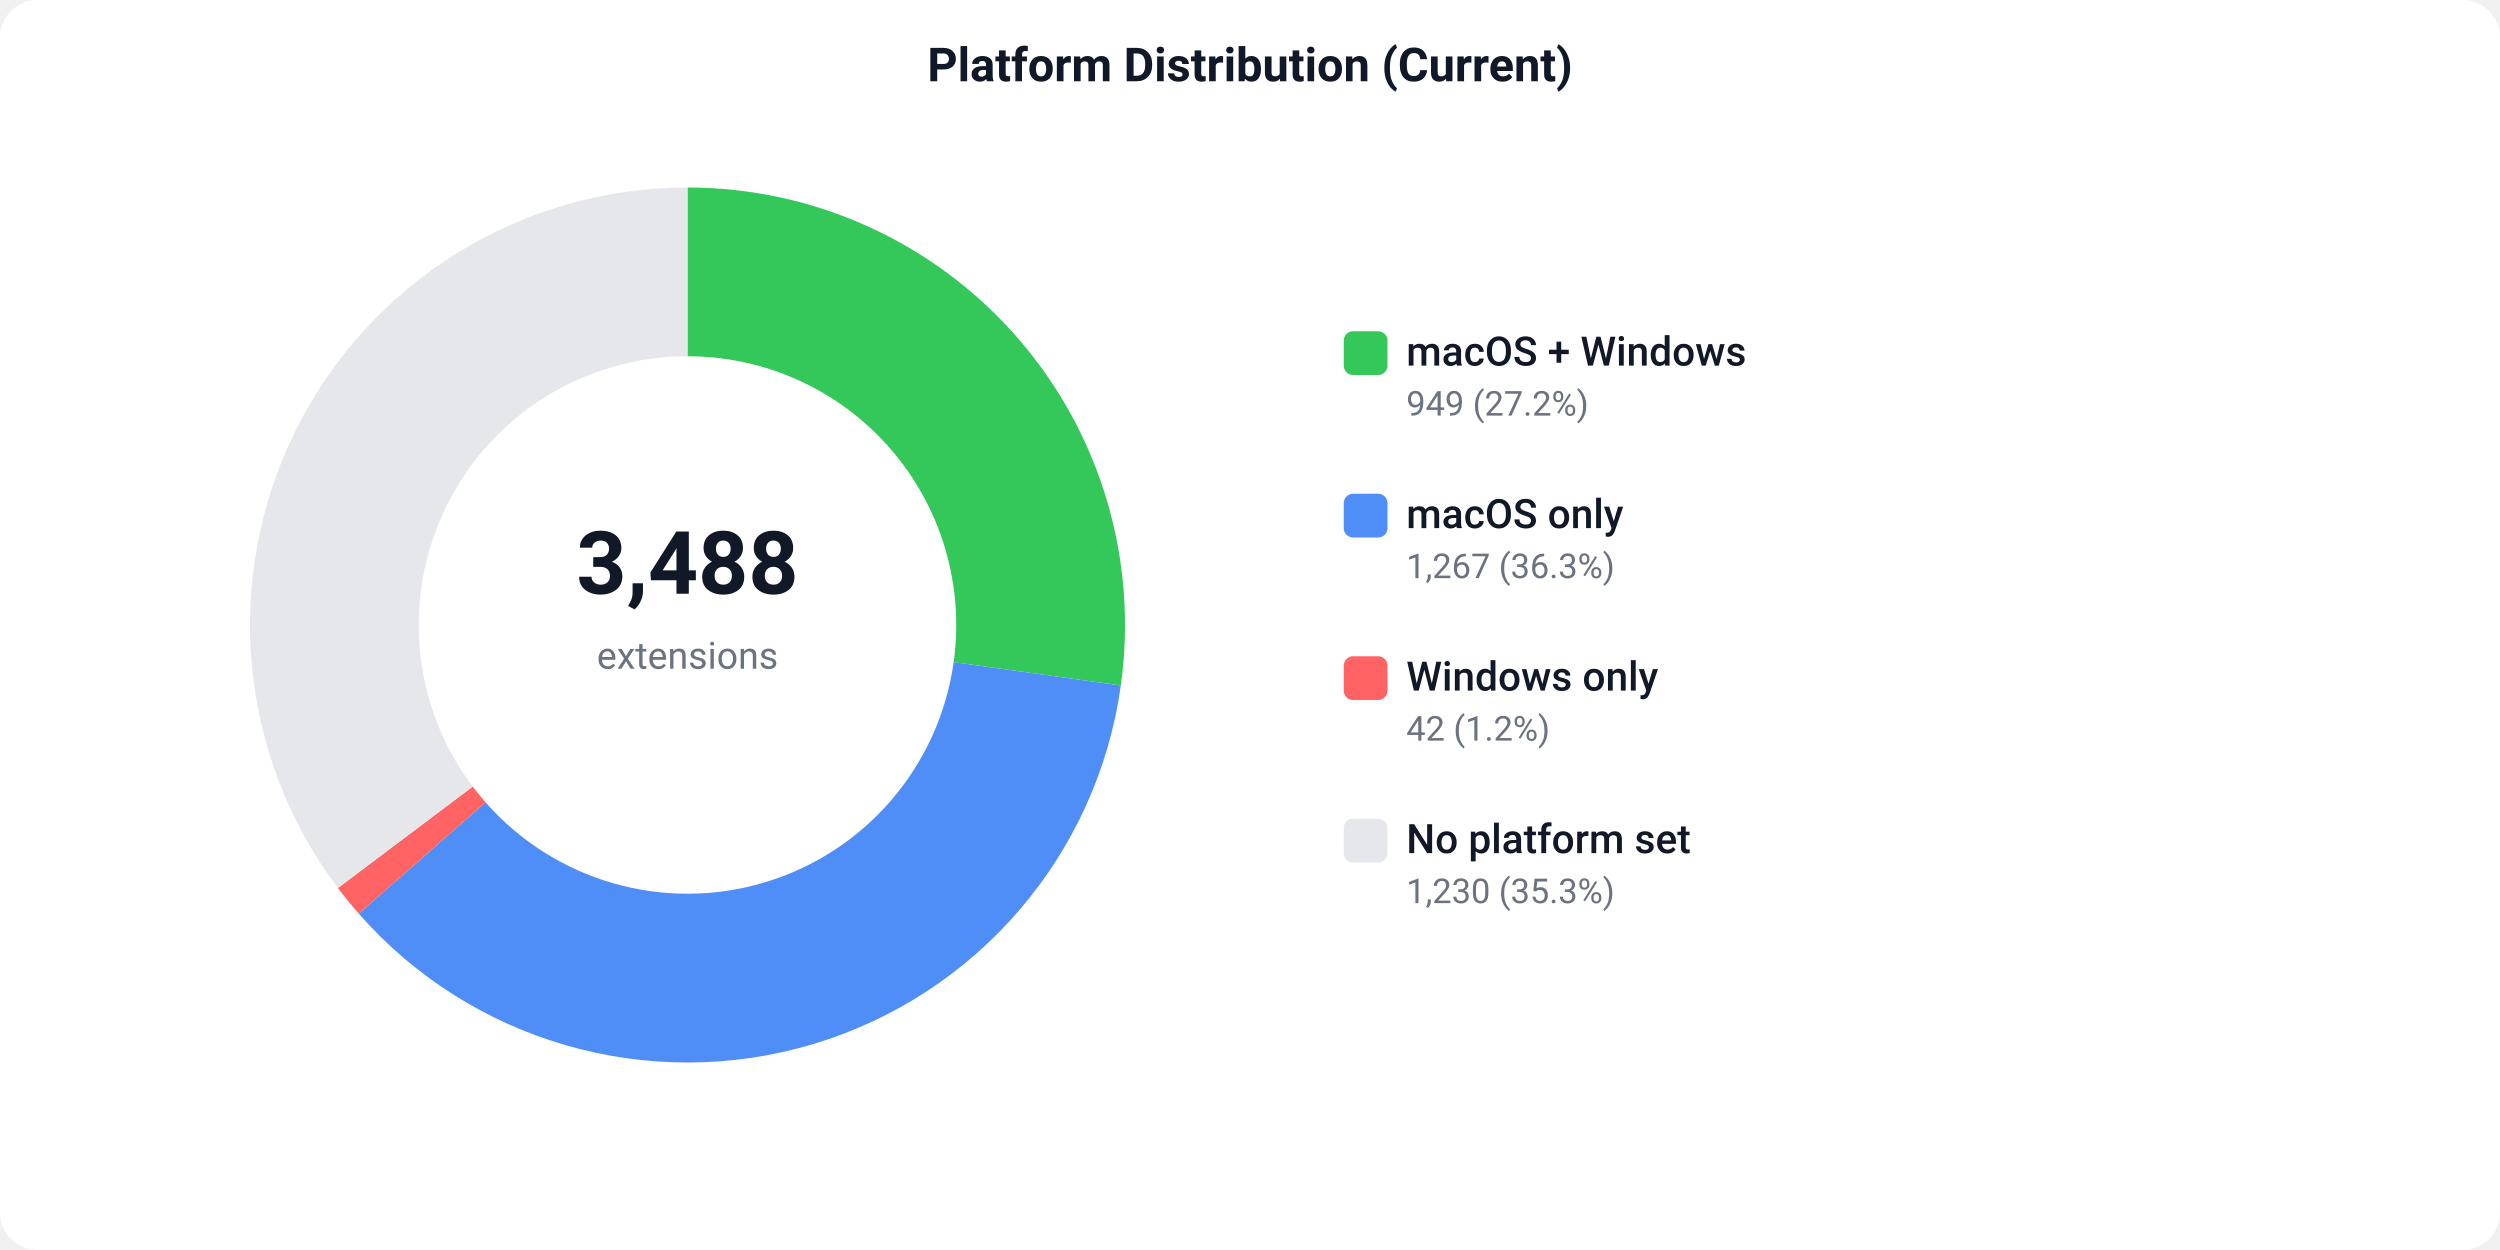
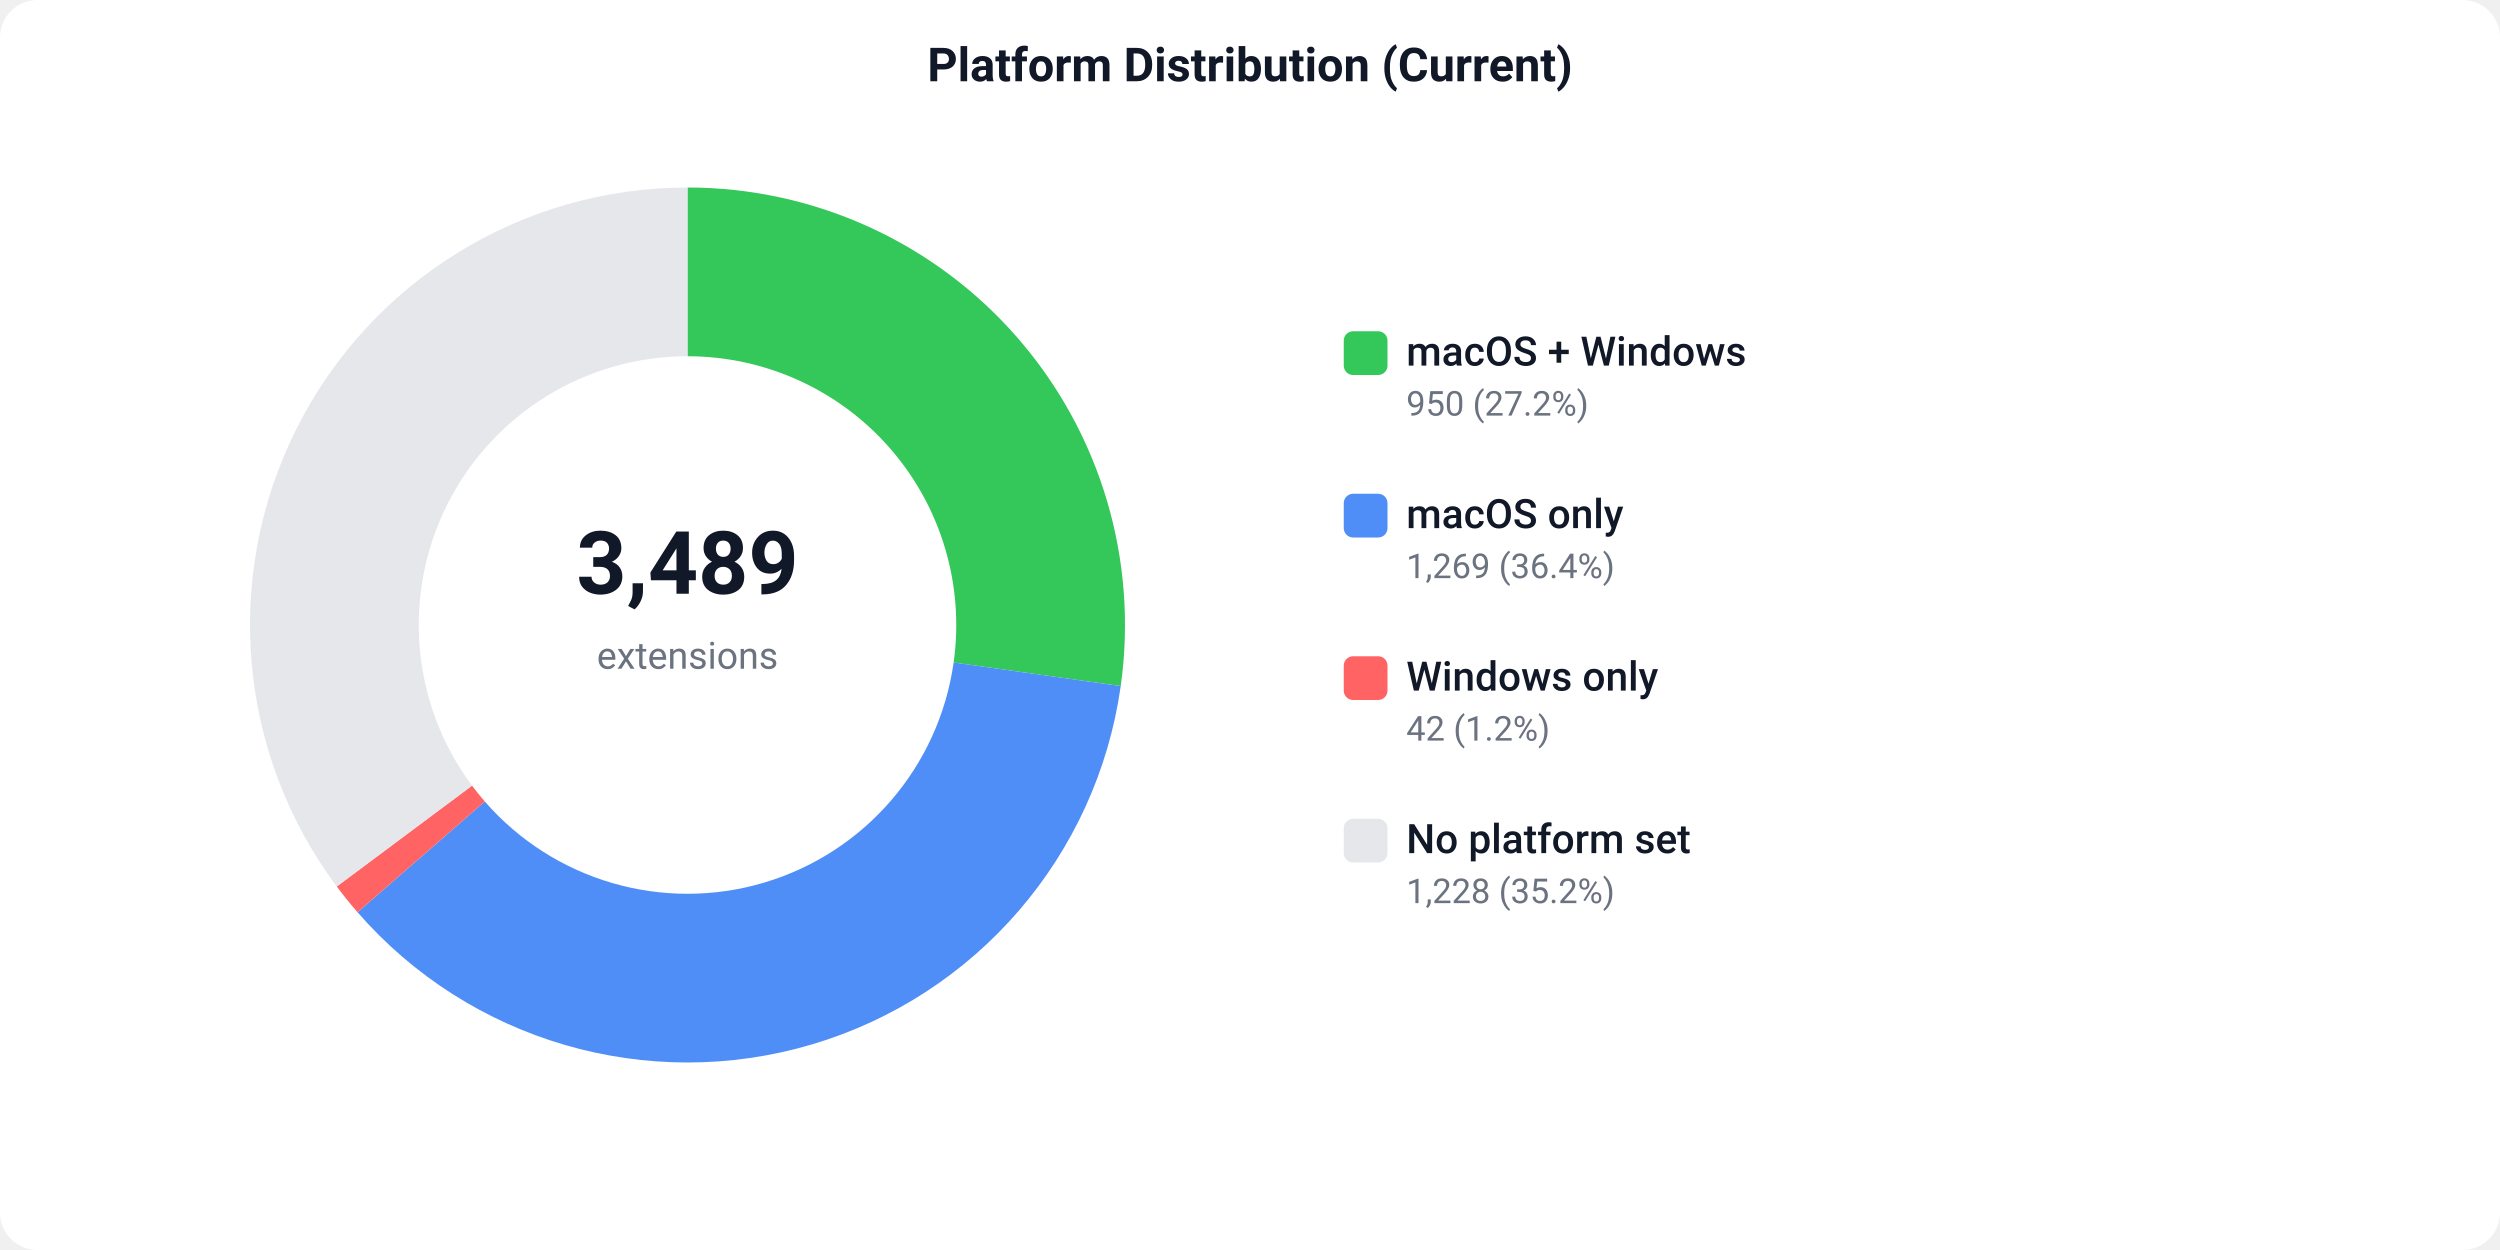
<svg xmlns="http://www.w3.org/2000/svg" width="800" height="400" viewBox="0 0 800 400">
  <defs>
    <style>text { font-family: -apple-system, BlinkMacSystemFont, 'Segoe UI', Roboto, sans-serif; }</style>
  </defs>
  <rect width="800" height="400" fill="#ffffff" rx="12" />
  <text x="400" y="26" text-anchor="middle" font-size="15" font-weight="600" fill="#111827">Platform Distribution (Current)</text>
-   <path d="M 220.00 60.00 A 140 140 0 0 1 358.66 219.36 L 305.17 211.89 A 86 86 0 0 0 220.00 114.00 Z" fill="#34C759" />
-   <path d="M 358.66 219.36 A 140 140 0 0 1 114.80 292.37 L 155.38 256.74 A 86 86 0 0 0 305.17 211.89 Z" fill="#4F8EF7" />
-   <path d="M 114.80 292.37 A 140 140 0 0 1 108.12 284.16 L 151.27 251.70 A 86 86 0 0 0 155.38 256.74 Z" fill="#FF6363" />
-   <path d="M 108.12 284.16 A 140 140 0 0 1 220.00 60.00 L 220.00 114.00 A 86 86 0 0 0 151.27 251.70 Z" fill="#e5e7eb" />
-   <text x="220" y="190" text-anchor="middle" font-size="28" font-weight="700" fill="#111827">3,488</text>
+   <path d="M 220.00 60.00 A 140 140 0 0 1 358.63 219.54 L 305.16 212.00 A 86 86 0 0 0 220.00 114.00 Z" fill="#34C759" />
+   <path d="M 358.63 219.54 A 140 140 0 0 1 114.41 291.92 L 155.13 256.47 A 86 86 0 0 0 305.16 212.00 Z" fill="#4F8EF7" />
+   <path d="M 114.41 291.92 A 140 140 0 0 1 107.76 283.68 L 151.05 251.40 A 86 86 0 0 0 155.13 256.47 Z" fill="#FF6363" />
+   <path d="M 107.76 283.68 A 140 140 0 0 1 220.00 60.00 L 220.00 114.00 A 86 86 0 0 0 151.05 251.40 Z" fill="#e5e7eb" />
+   <text x="220" y="190" text-anchor="middle" font-size="28" font-weight="700" fill="#111827">3,489</text>
  <text x="220" y="214" text-anchor="middle" font-size="12" fill="#6b7280">extensions</text>
  <rect x="430" y="106" width="14" height="14" fill="#34C759" rx="3" />
  <text x="450" y="117" font-size="13" font-weight="500" fill="#111827">macOS + Windows</text>
-   <text x="450" y="133" font-size="11" fill="#6b7280">949 (27.2%)</text>
+   <text x="450" y="133" font-size="11" fill="#6b7280">950 (27.2%)</text>
  <rect x="430" y="158" width="14" height="14" fill="#4F8EF7" rx="3" />
  <text x="450" y="169" font-size="13" font-weight="500" fill="#111827">macOS only</text>
-   <text x="450" y="185" font-size="11" fill="#6b7280">1,267 (36.3%)</text>
+   <text x="450" y="185" font-size="11" fill="#6b7280">1,269 (36.4%)</text>
  <rect x="430" y="210" width="14" height="14" fill="#FF6363" rx="3" />
  <text x="450" y="221" font-size="13" font-weight="500" fill="#111827">Windows only</text>
  <text x="450" y="237" font-size="11" fill="#6b7280">42 (1.2%)</text>
  <rect x="430" y="262" width="14" height="14" fill="#e5e7eb" rx="3" />
  <text x="450" y="273" font-size="13" font-weight="500" fill="#111827">No platform set</text>
-   <text x="450" y="289" font-size="11" fill="#6b7280">1,230 (35.3%)</text>
+   <text x="450" y="289" font-size="11" fill="#6b7280">1,228 (35.2%)</text>
</svg>
